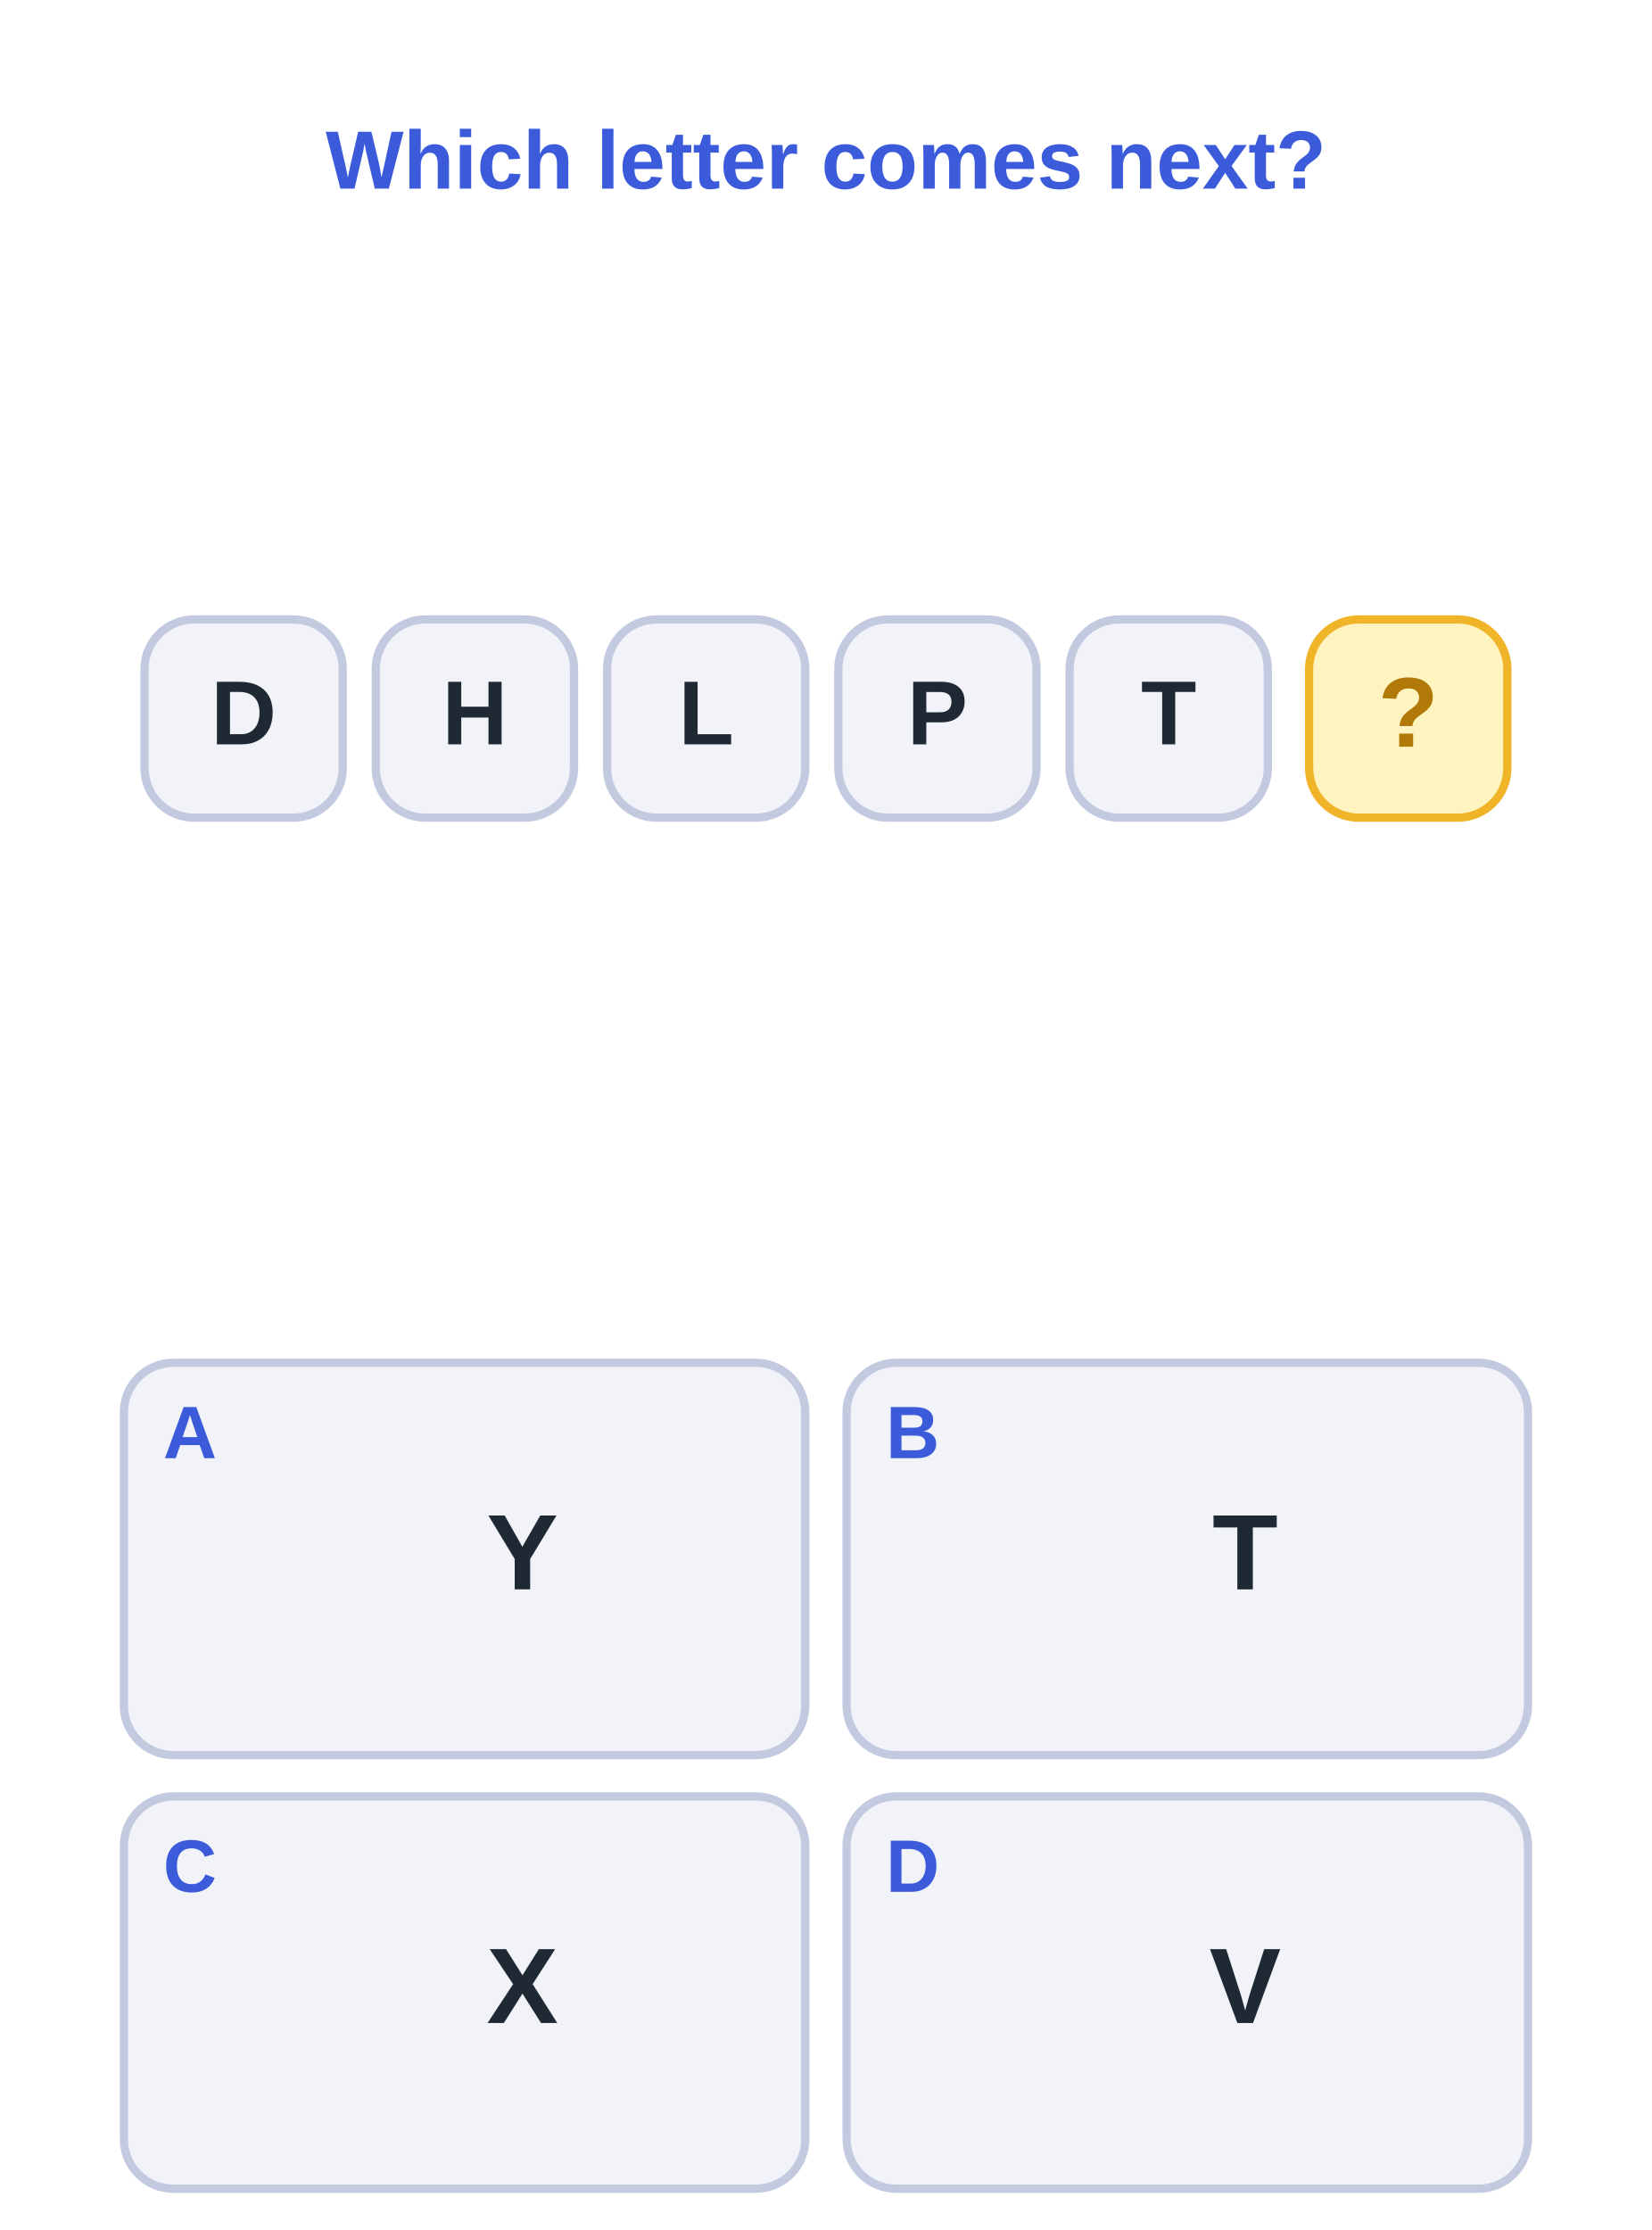
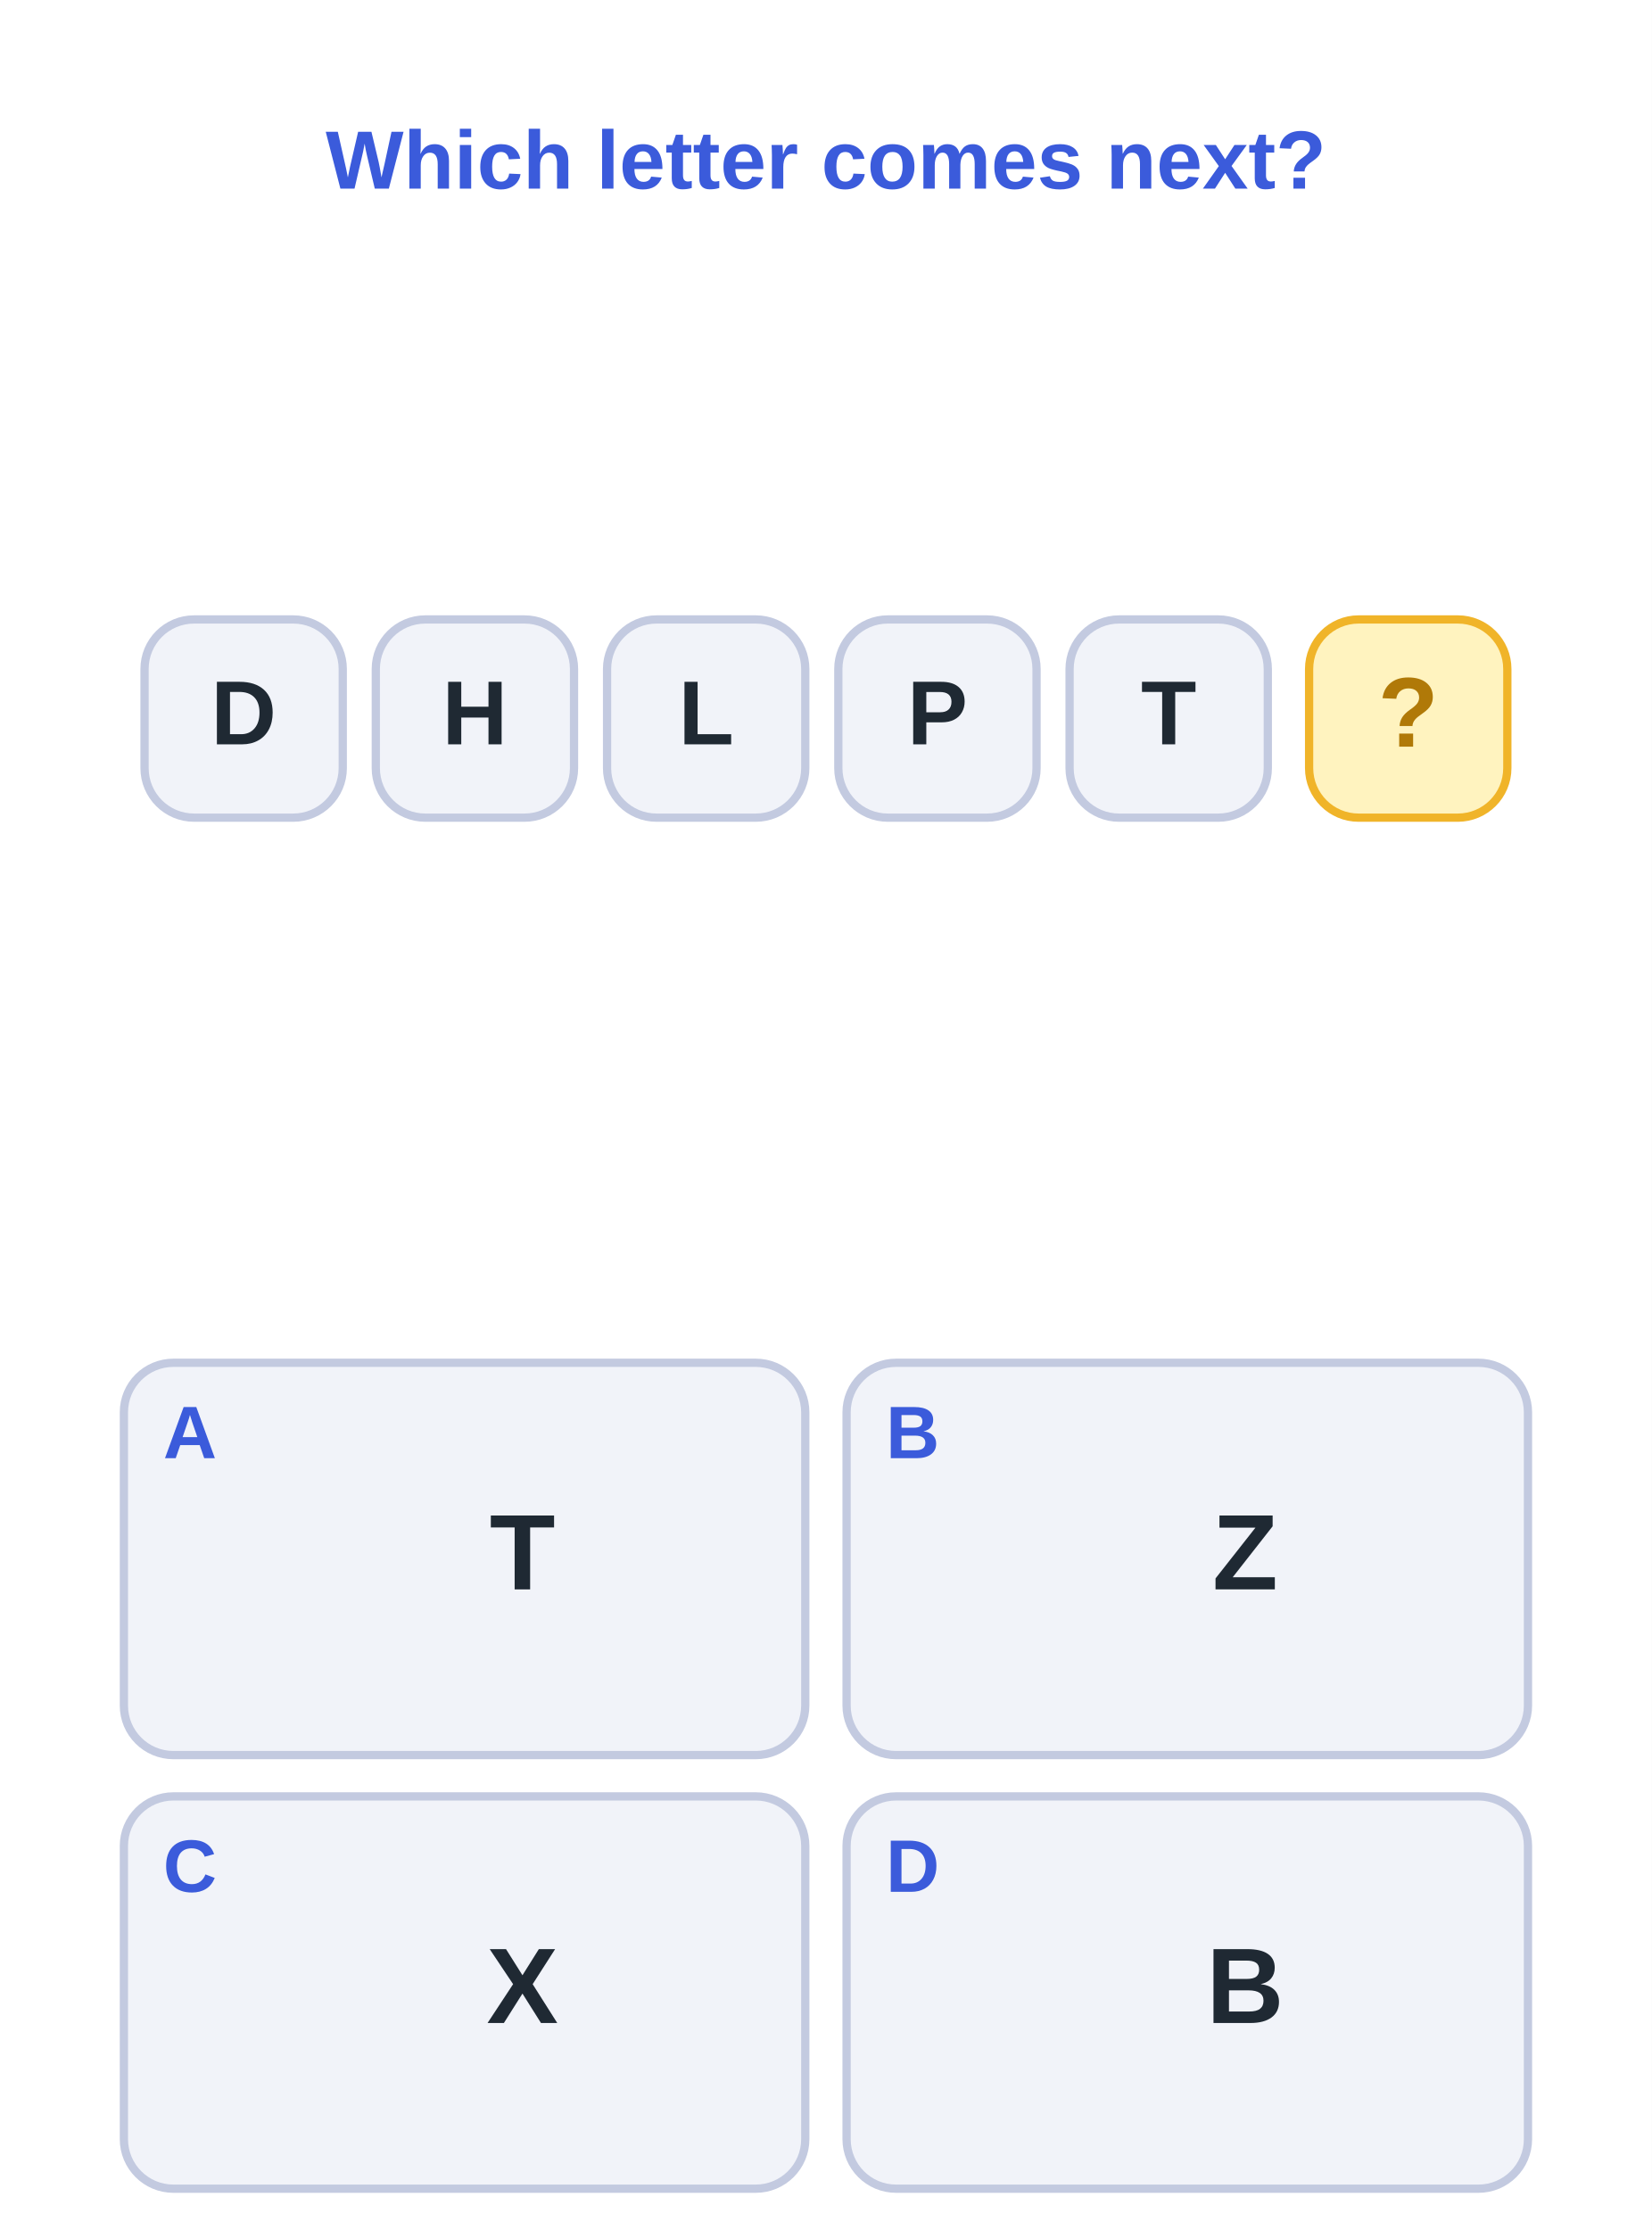
<svg xmlns="http://www.w3.org/2000/svg" viewBox="0 0 400 540" width="400" height="540" font-family="Verdana,Arial,sans-serif">
  <rect x="0" y="0" width="400" height="540" fill="#ffffff" />
  <text x="200.0" y="40" font-size="20" fill="#3b5bdb" text-anchor="middle" font-weight="bold" dominant-baseline="middle">Which letter comes next?</text>
  <rect x="35.0" y="150" width="48" height="48" rx="12" fill="#f1f3f9" stroke="#c3cae0" stroke-width="2" />
  <text x="59.0" y="174" font-size="22" fill="#1f2933" text-anchor="middle" font-weight="bold" dominant-baseline="middle">D</text>
  <rect x="91.0" y="150" width="48" height="48" rx="12" fill="#f1f3f9" stroke="#c3cae0" stroke-width="2" />
  <text x="115.0" y="174" font-size="22" fill="#1f2933" text-anchor="middle" font-weight="bold" dominant-baseline="middle">H</text>
  <rect x="147.0" y="150" width="48" height="48" rx="12" fill="#f1f3f9" stroke="#c3cae0" stroke-width="2" />
  <text x="171.0" y="174" font-size="22" fill="#1f2933" text-anchor="middle" font-weight="bold" dominant-baseline="middle">L</text>
  <rect x="203.0" y="150" width="48" height="48" rx="12" fill="#f1f3f9" stroke="#c3cae0" stroke-width="2" />
  <text x="227.0" y="174" font-size="22" fill="#1f2933" text-anchor="middle" font-weight="bold" dominant-baseline="middle">P</text>
  <rect x="259.0" y="150" width="48" height="48" rx="12" fill="#f1f3f9" stroke="#c3cae0" stroke-width="2" />
  <text x="283.0" y="174" font-size="22" fill="#1f2933" text-anchor="middle" font-weight="bold" dominant-baseline="middle">T</text>
  <rect x="317.0" y="150" width="48" height="48" rx="12" fill="#fff3bf" stroke="#f0b429" stroke-width="2" />
  <text x="341.0" y="174" font-size="24" fill="#b07908" text-anchor="middle" font-weight="bold" dominant-baseline="middle">?</text>
  <rect x="30" y="330" width="165" height="95" rx="12" fill="#f1f3f9" stroke="#c3cae0" stroke-width="2" />
  <text x="46" y="348" font-size="18" fill="#3b5bdb" text-anchor="middle" font-weight="bold" dominant-baseline="middle">A</text>
-   <text x="126.5" y="377.5" font-size="26" fill="#1f2933" text-anchor="middle" font-weight="bold" dominant-baseline="middle">Y</text>
+   <text x="126.5" y="377.5" font-size="26" fill="#1f2933" text-anchor="middle" font-weight="bold" dominant-baseline="middle">T</text>
  <rect x="205" y="330" width="165" height="95" rx="12" fill="#f1f3f9" stroke="#c3cae0" stroke-width="2" />
  <text x="221" y="348" font-size="18" fill="#3b5bdb" text-anchor="middle" font-weight="bold" dominant-baseline="middle">B</text>
-   <text x="301.5" y="377.5" font-size="26" fill="#1f2933" text-anchor="middle" font-weight="bold" dominant-baseline="middle">T</text>
+   <text x="301.5" y="377.5" font-size="26" fill="#1f2933" text-anchor="middle" font-weight="bold" dominant-baseline="middle">Z</text>
  <rect x="30" y="435" width="165" height="95" rx="12" fill="#f1f3f9" stroke="#c3cae0" stroke-width="2" />
  <text x="46" y="453" font-size="18" fill="#3b5bdb" text-anchor="middle" font-weight="bold" dominant-baseline="middle">C</text>
  <text x="126.5" y="482.5" font-size="26" fill="#1f2933" text-anchor="middle" font-weight="bold" dominant-baseline="middle">X</text>
  <rect x="205" y="435" width="165" height="95" rx="12" fill="#f1f3f9" stroke="#c3cae0" stroke-width="2" />
  <text x="221" y="453" font-size="18" fill="#3b5bdb" text-anchor="middle" font-weight="bold" dominant-baseline="middle">D</text>
-   <text x="301.5" y="482.5" font-size="26" fill="#1f2933" text-anchor="middle" font-weight="bold" dominant-baseline="middle">V</text>
+   <text x="301.5" y="482.5" font-size="26" fill="#1f2933" text-anchor="middle" font-weight="bold" dominant-baseline="middle">B</text>
</svg>
